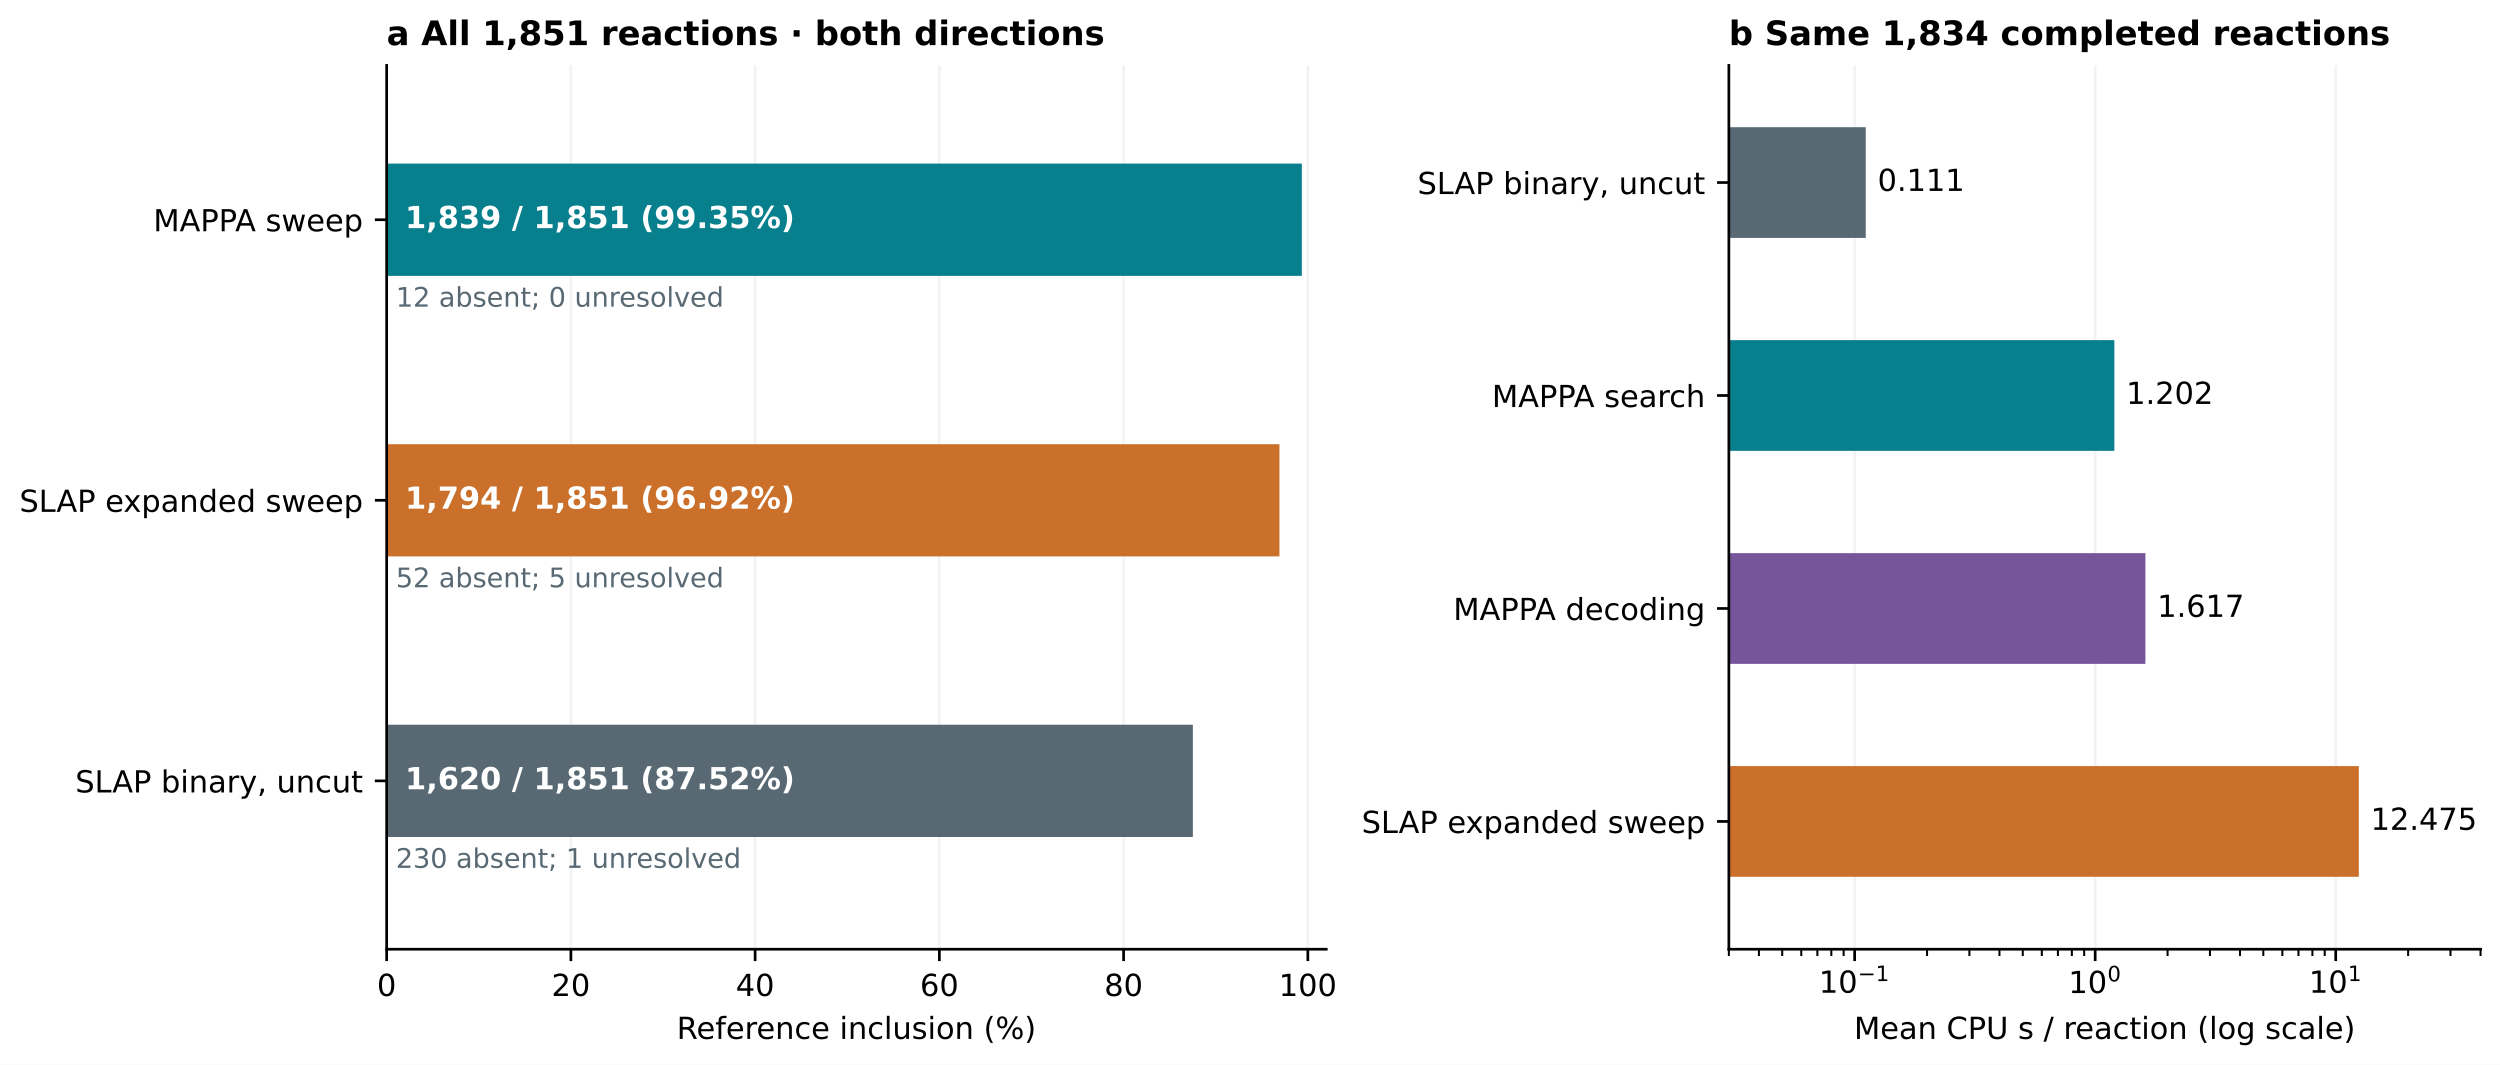
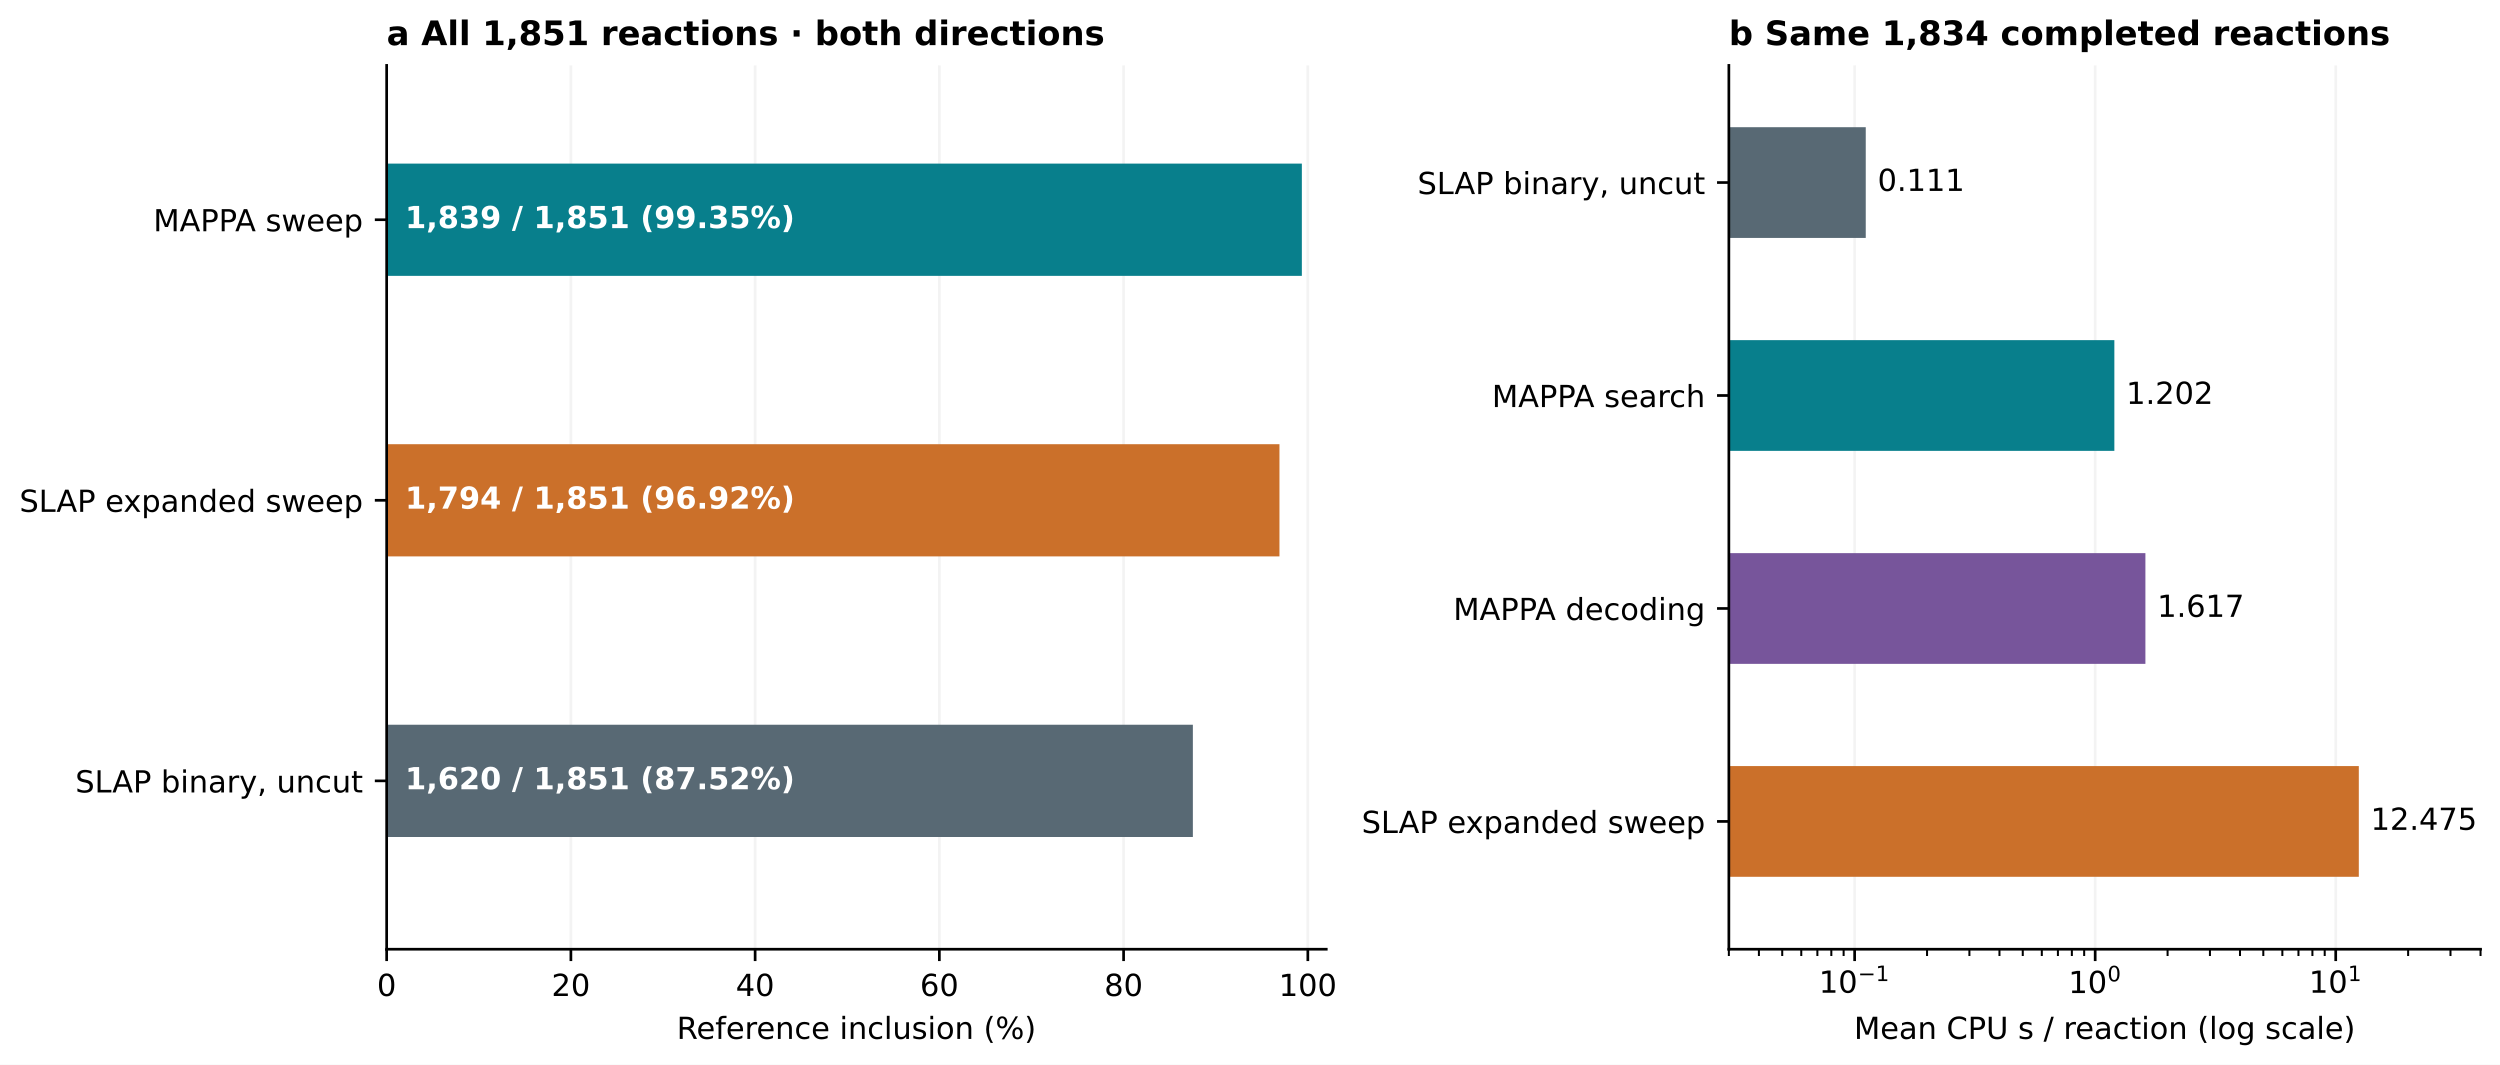
<svg xmlns="http://www.w3.org/2000/svg" xmlns:xlink="http://www.w3.org/1999/xlink" width="739.92pt" height="315.12pt" viewBox="0 0 739.92 315.12" version="1.1">
  <defs>
    <style type="text/css">*{stroke-linejoin: round; stroke-linecap: butt}</style>
  </defs>
  <g id="figure_1">
    <g id="patch_1">
      <path d="M 0 315.12  L 739.92 315.12  L 739.92 0  L 0 0  z " style="fill: #ffffff" />
    </g>
    <g id="axes_1">
      <g id="patch_2">
        <path d="M 114.438 280.939  L 392.529 280.939  L 392.529 19.358  L 114.438 19.358  z " style="fill: #ffffff" />
      </g>
      <g id="matplotlib.axis_1">
        <g id="xtick_1">
          <g id="line2d_1">
-             <path d="M 114.438 280.939  L 114.438 19.358  " clip-path="url(#p19787d6543)" style="fill: none; stroke: #b0b0b0; stroke-opacity: 0.15; stroke-width: 0.8; stroke-linecap: square" />
+             <path d="M 114.438 280.939  L 114.438 19.358  " clip-path="url(#p5a76da10a0)" style="fill: none; stroke: #b0b0b0; stroke-opacity: 0.15; stroke-width: 0.8; stroke-linecap: square" />
          </g>
          <g id="line2d_2">
            <defs>
-               <path id="m08fa1b781f" d="M 0 0  L 0 3.5  " style="stroke: #000000; stroke-width: 0.8" />
+               <path id="mea031b9302" d="M 0 0  L 0 3.5  " style="stroke: #000000; stroke-width: 0.8" />
            </defs>
            <g>
-               <use xlink:href="#m08fa1b781f" x="114.438" y="280.939" style="stroke: #000000; stroke-width: 0.8" />
+               <use xlink:href="#mea031b9302" x="114.438" y="280.939" style="stroke: #000000; stroke-width: 0.8" />
            </g>
          </g>
          <g id="text_1">
            <text style="font-size: 9px; font-family: 'DejaVu Sans'; text-anchor: middle" x="114.438" y="294.777" transform="rotate(-0 114.4375 294.7775)">0</text>
          </g>
        </g>
        <g id="xtick_2">
          <g id="line2d_3">
-             <path d="M 168.965 280.939  L 168.965 19.358  " clip-path="url(#p19787d6543)" style="fill: none; stroke: #b0b0b0; stroke-opacity: 0.15; stroke-width: 0.8; stroke-linecap: square" />
+             <path d="M 168.965 280.939  L 168.965 19.358  " clip-path="url(#p5a76da10a0)" style="fill: none; stroke: #b0b0b0; stroke-opacity: 0.15; stroke-width: 0.8; stroke-linecap: square" />
          </g>
          <g id="line2d_4">
            <g>
-               <use xlink:href="#m08fa1b781f" x="168.965" y="280.939" style="stroke: #000000; stroke-width: 0.8" />
+               <use xlink:href="#mea031b9302" x="168.965" y="280.939" style="stroke: #000000; stroke-width: 0.8" />
            </g>
          </g>
          <g id="text_2">
            <text style="font-size: 9px; font-family: 'DejaVu Sans'; text-anchor: middle" x="168.965" y="294.777" transform="rotate(-0 168.9652 294.7775)">20</text>
          </g>
        </g>
        <g id="xtick_3">
          <g id="line2d_5">
-             <path d="M 223.493 280.939  L 223.493 19.358  " clip-path="url(#p19787d6543)" style="fill: none; stroke: #b0b0b0; stroke-opacity: 0.15; stroke-width: 0.8; stroke-linecap: square" />
+             <path d="M 223.493 280.939  L 223.493 19.358  " clip-path="url(#p5a76da10a0)" style="fill: none; stroke: #b0b0b0; stroke-opacity: 0.15; stroke-width: 0.8; stroke-linecap: square" />
          </g>
          <g id="line2d_6">
            <g>
-               <use xlink:href="#m08fa1b781f" x="223.493" y="280.939" style="stroke: #000000; stroke-width: 0.8" />
+               <use xlink:href="#mea031b9302" x="223.493" y="280.939" style="stroke: #000000; stroke-width: 0.8" />
            </g>
          </g>
          <g id="text_3">
            <text style="font-size: 9px; font-family: 'DejaVu Sans'; text-anchor: middle" x="223.493" y="294.777" transform="rotate(-0 223.4928 294.7775)">40</text>
          </g>
        </g>
        <g id="xtick_4">
          <g id="line2d_7">
-             <path d="M 278.02 280.939  L 278.02 19.358  " clip-path="url(#p19787d6543)" style="fill: none; stroke: #b0b0b0; stroke-opacity: 0.15; stroke-width: 0.8; stroke-linecap: square" />
+             <path d="M 278.02 280.939  L 278.02 19.358  " clip-path="url(#p5a76da10a0)" style="fill: none; stroke: #b0b0b0; stroke-opacity: 0.15; stroke-width: 0.8; stroke-linecap: square" />
          </g>
          <g id="line2d_8">
            <g>
-               <use xlink:href="#m08fa1b781f" x="278.02" y="280.939" style="stroke: #000000; stroke-width: 0.8" />
+               <use xlink:href="#mea031b9302" x="278.02" y="280.939" style="stroke: #000000; stroke-width: 0.8" />
            </g>
          </g>
          <g id="text_4">
            <text style="font-size: 9px; font-family: 'DejaVu Sans'; text-anchor: middle" x="278.02" y="294.777" transform="rotate(-0 278.0205 294.7775)">60</text>
          </g>
        </g>
        <g id="xtick_5">
          <g id="line2d_9">
-             <path d="M 332.548 280.939  L 332.548 19.358  " clip-path="url(#p19787d6543)" style="fill: none; stroke: #b0b0b0; stroke-opacity: 0.15; stroke-width: 0.8; stroke-linecap: square" />
+             <path d="M 332.548 280.939  L 332.548 19.358  " clip-path="url(#p5a76da10a0)" style="fill: none; stroke: #b0b0b0; stroke-opacity: 0.15; stroke-width: 0.8; stroke-linecap: square" />
          </g>
          <g id="line2d_10">
            <g>
-               <use xlink:href="#m08fa1b781f" x="332.548" y="280.939" style="stroke: #000000; stroke-width: 0.8" />
+               <use xlink:href="#mea031b9302" x="332.548" y="280.939" style="stroke: #000000; stroke-width: 0.8" />
            </g>
          </g>
          <g id="text_5">
            <text style="font-size: 9px; font-family: 'DejaVu Sans'; text-anchor: middle" x="332.548" y="294.777" transform="rotate(-0 332.5481 294.7775)">80</text>
          </g>
        </g>
        <g id="xtick_6">
          <g id="line2d_11">
-             <path d="M 387.076 280.939  L 387.076 19.358  " clip-path="url(#p19787d6543)" style="fill: none; stroke: #b0b0b0; stroke-opacity: 0.15; stroke-width: 0.8; stroke-linecap: square" />
+             <path d="M 387.076 280.939  L 387.076 19.358  " clip-path="url(#p5a76da10a0)" style="fill: none; stroke: #b0b0b0; stroke-opacity: 0.15; stroke-width: 0.8; stroke-linecap: square" />
          </g>
          <g id="line2d_12">
            <g>
-               <use xlink:href="#m08fa1b781f" x="387.076" y="280.939" style="stroke: #000000; stroke-width: 0.8" />
+               <use xlink:href="#mea031b9302" x="387.076" y="280.939" style="stroke: #000000; stroke-width: 0.8" />
            </g>
          </g>
          <g id="text_6">
            <text style="font-size: 9px; font-family: 'DejaVu Sans'; text-anchor: middle" x="387.076" y="294.777" transform="rotate(-0 387.0758 294.7775)">100</text>
          </g>
        </g>
        <g id="text_7">
          <text style="font-size: 9px; font-family: 'DejaVu Sans'; text-anchor: middle" x="253.483" y="307.488" transform="rotate(-0 253.483 307.4878)">Reference inclusion (%)</text>
        </g>
      </g>
      <g id="matplotlib.axis_2">
        <g id="ytick_1">
          <g id="line2d_13">
            <defs>
-               <path id="m74e31bf4d3" d="M 0 0  L -3.5 0  " style="stroke: #000000; stroke-width: 0.8" />
+               <path id="ma750a4cfc6" d="M 0 0  L -3.5 0  " style="stroke: #000000; stroke-width: 0.8" />
            </defs>
            <g>
-               <use xlink:href="#m74e31bf4d3" x="114.438" y="65.031" style="stroke: #000000; stroke-width: 0.8" />
+               <use xlink:href="#ma750a4cfc6" x="114.438" y="65.031" style="stroke: #000000; stroke-width: 0.8" />
            </g>
          </g>
          <g id="text_8">
            <text style="font-size: 9px; font-family: 'DejaVu Sans'; text-anchor: end" x="107.438" y="68.451" transform="rotate(-0 107.4375 68.45051)">MAPPA sweep</text>
          </g>
        </g>
        <g id="ytick_2">
          <g id="line2d_14">
            <g>
-               <use xlink:href="#m74e31bf4d3" x="114.438" y="148.073" style="stroke: #000000; stroke-width: 0.8" />
+               <use xlink:href="#ma750a4cfc6" x="114.438" y="148.073" style="stroke: #000000; stroke-width: 0.8" />
            </g>
          </g>
          <g id="text_9">
            <text style="font-size: 9px; font-family: 'DejaVu Sans'; text-anchor: end" x="107.438" y="151.492" transform="rotate(-0 107.4375 151.4919)">SLAP expanded sweep</text>
          </g>
        </g>
        <g id="ytick_3">
          <g id="line2d_15">
            <g>
-               <use xlink:href="#m74e31bf4d3" x="114.438" y="231.114" style="stroke: #000000; stroke-width: 0.8" />
+               <use xlink:href="#ma750a4cfc6" x="114.438" y="231.114" style="stroke: #000000; stroke-width: 0.8" />
            </g>
          </g>
          <g id="text_10">
            <text style="font-size: 9px; font-family: 'DejaVu Sans'; text-anchor: end" x="107.438" y="234.533" transform="rotate(-0 107.4375 234.5333)">SLAP binary, uncut</text>
          </g>
        </g>
      </g>
      <g id="patch_3">
-         <path d="M 114.438 48.423  L 385.308 48.423  L 385.308 81.639  L 114.438 81.639  z " clip-path="url(#p19787d6543)" style="fill: #087f8c" />
+         <path d="M 114.438 48.423  L 385.308 48.423  L 385.308 81.639  L 114.438 81.639  z " clip-path="url(#p5a76da10a0)" style="fill: #087f8c" />
      </g>
      <g id="patch_4">
-         <path d="M 114.438 131.464  L 378.68 131.464  L 378.68 164.681  L 114.438 164.681  z " clip-path="url(#p19787d6543)" style="fill: #cb702a" />
+         <path d="M 114.438 131.464  L 378.68 131.464  L 378.68 164.681  L 114.438 164.681  z " clip-path="url(#p5a76da10a0)" style="fill: #cb702a" />
      </g>
      <g id="patch_5">
-         <path d="M 114.438 214.506  L 353.051 214.506  L 353.051 247.722  L 114.438 247.722  z " clip-path="url(#p19787d6543)" style="fill: #586974" />
+         <path d="M 114.438 214.506  L 353.051 214.506  L 353.051 247.722  L 114.438 247.722  z " clip-path="url(#p5a76da10a0)" style="fill: #586974" />
      </g>
      <g id="patch_6">
        <path d="M 114.438 280.939  L 114.438 19.358  " style="fill: none; stroke: #000000; stroke-width: 0.8; stroke-linejoin: miter; stroke-linecap: square" />
      </g>
      <g id="patch_7">
        <path d="M 114.438 280.939  L 392.529 280.939  " style="fill: none; stroke: #000000; stroke-width: 0.8; stroke-linejoin: miter; stroke-linecap: square" />
      </g>
      <g id="text_11">
        <text style="font-weight: 700; font-size: 9px; font-family: 'DejaVu Sans'; text-anchor: start; fill: #ffffff" x="119.89" y="67.515" transform="rotate(-0 119.8903 67.51465)">1,839 / 1,851  (99.35%)</text>
      </g>
      <g id="text_12">
-         <text style="font-size: 8px; font-family: 'DejaVu Sans'; text-anchor: start; fill: #586974" x="117.164" y="90.774" transform="rotate(-0 117.1639 90.77405)">12 absent; 0 unresolved</text>
+         <text style="font-weight: 700; font-size: 9px; font-family: 'DejaVu Sans'; text-anchor: start; fill: #ffffff" x="119.89" y="150.556" transform="rotate(-0 119.8903 150.5561)">1,794 / 1,851  (96.92%)</text>
      </g>
      <g id="text_13">
-         <text style="font-weight: 700; font-size: 9px; font-family: 'DejaVu Sans'; text-anchor: start; fill: #ffffff" x="119.89" y="150.556" transform="rotate(-0 119.8903 150.5561)">1,794 / 1,851  (96.92%)</text>
+         <text style="font-weight: 700; font-size: 9px; font-family: 'DejaVu Sans'; text-anchor: start; fill: #ffffff" x="119.89" y="233.597" transform="rotate(-0 119.8903 233.5975)">1,620 / 1,851  (87.52%)</text>
      </g>
      <g id="text_14">
-         <text style="font-size: 8px; font-family: 'DejaVu Sans'; text-anchor: start; fill: #586974" x="117.164" y="173.815" transform="rotate(-0 117.1639 173.8155)">52 absent; 5 unresolved</text>
-       </g>
-       <g id="text_15">
-         <text style="font-weight: 700; font-size: 9px; font-family: 'DejaVu Sans'; text-anchor: start; fill: #ffffff" x="119.89" y="233.597" transform="rotate(-0 119.8903 233.5975)">1,620 / 1,851  (87.52%)</text>
-       </g>
-       <g id="text_16">
-         <text style="font-size: 8px; font-family: 'DejaVu Sans'; text-anchor: start; fill: #586974" x="117.164" y="256.857" transform="rotate(-0 117.1639 256.8569)">230 absent; 1 unresolved</text>
-       </g>
-       <g id="text_17">
        <text style="font-weight: 700; font-size: 10px; font-family: 'DejaVu Sans'; text-anchor: start" x="114.438" y="13.358" transform="rotate(-0 114.4375 13.35844)">a  All 1,851 reactions · both directions</text>
      </g>
    </g>
    <g id="axes_2">
      <g id="patch_8">
        <path d="M 511.687 280.939  L 734.16 280.939  L 734.16 19.358  L 511.687 19.358  z " style="fill: #ffffff" />
      </g>
      <g id="matplotlib.axis_3">
        <g id="xtick_7">
          <g id="line2d_16">
-             <path d="M 548.912 280.939  L 548.912 19.358  " clip-path="url(#pdd1413a08d)" style="fill: none; stroke: #b0b0b0; stroke-opacity: 0.15; stroke-width: 0.8; stroke-linecap: square" />
+             <path d="M 548.912 280.939  L 548.912 19.358  " clip-path="url(#pf1fc2d4baa)" style="fill: none; stroke: #b0b0b0; stroke-opacity: 0.15; stroke-width: 0.8; stroke-linecap: square" />
          </g>
          <g id="line2d_17">
            <g>
-               <use xlink:href="#m08fa1b781f" x="548.912" y="280.939" style="stroke: #000000; stroke-width: 0.8" />
-             </g>
-           </g>
-           <g id="text_18">
+               <use xlink:href="#mea031b9302" x="548.912" y="280.939" style="stroke: #000000; stroke-width: 0.8" />
+             </g>
+           </g>
+           <g id="text_15">
            <g transform="translate(538.3368 294.7775)">
              <text>
                <tspan x="0" y="-0.961" style="font-size: 9px; font-family: 'DejaVu Sans'">1</tspan>
                <tspan x="5.726" y="-0.961" style="font-size: 9px; font-family: 'DejaVu Sans'">0</tspan>
                <tspan x="11.538" y="-4.406" style="font-size: 6.3px; font-family: 'DejaVu Sans'">−</tspan>
                <tspan x="16.817" y="-4.406" style="font-size: 6.3px; font-family: 'DejaVu Sans'">1</tspan>
              </text>
            </g>
          </g>
        </g>
        <g id="xtick_8">
          <g id="line2d_18">
-             <path d="M 620.105 280.939  L 620.105 19.358  " clip-path="url(#pdd1413a08d)" style="fill: none; stroke: #b0b0b0; stroke-opacity: 0.15; stroke-width: 0.8; stroke-linecap: square" />
+             <path d="M 620.105 280.939  L 620.105 19.358  " clip-path="url(#pf1fc2d4baa)" style="fill: none; stroke: #b0b0b0; stroke-opacity: 0.15; stroke-width: 0.8; stroke-linecap: square" />
          </g>
          <g id="line2d_19">
            <g>
-               <use xlink:href="#m08fa1b781f" x="620.105" y="280.939" style="stroke: #000000; stroke-width: 0.8" />
-             </g>
-           </g>
-           <g id="text_19">
+               <use xlink:href="#mea031b9302" x="620.105" y="280.939" style="stroke: #000000; stroke-width: 0.8" />
+             </g>
+           </g>
+           <g id="text_16">
            <g transform="translate(612.1845 294.7775)">
              <text>
                <tspan x="0" y="-0.873" style="font-size: 9px; font-family: 'DejaVu Sans'">1</tspan>
                <tspan x="5.726" y="-0.873" style="font-size: 9px; font-family: 'DejaVu Sans'">0</tspan>
                <tspan x="11.538" y="-4.319" style="font-size: 6.3px; font-family: 'DejaVu Sans'">0</tspan>
              </text>
            </g>
          </g>
        </g>
        <g id="xtick_9">
          <g id="line2d_20">
-             <path d="M 691.297 280.939  L 691.297 19.358  " clip-path="url(#pdd1413a08d)" style="fill: none; stroke: #b0b0b0; stroke-opacity: 0.15; stroke-width: 0.8; stroke-linecap: square" />
+             <path d="M 691.297 280.939  L 691.297 19.358  " clip-path="url(#pf1fc2d4baa)" style="fill: none; stroke: #b0b0b0; stroke-opacity: 0.15; stroke-width: 0.8; stroke-linecap: square" />
          </g>
          <g id="line2d_21">
            <g>
-               <use xlink:href="#m08fa1b781f" x="691.297" y="280.939" style="stroke: #000000; stroke-width: 0.8" />
-             </g>
-           </g>
-           <g id="text_20">
+               <use xlink:href="#mea031b9302" x="691.297" y="280.939" style="stroke: #000000; stroke-width: 0.8" />
+             </g>
+           </g>
+           <g id="text_17">
            <g transform="translate(683.3772 294.7775)">
              <text>
                <tspan x="0" y="-0.961" style="font-size: 9px; font-family: 'DejaVu Sans'">1</tspan>
                <tspan x="5.726" y="-0.961" style="font-size: 9px; font-family: 'DejaVu Sans'">0</tspan>
                <tspan x="11.538" y="-4.406" style="font-size: 6.3px; font-family: 'DejaVu Sans'">1</tspan>
              </text>
            </g>
          </g>
        </g>
        <g id="xtick_10">
          <g id="line2d_22">
            <defs>
-               <path id="m4fbf9c3304" d="M 0 0  L 0 2  " style="stroke: #000000; stroke-width: 0.6" />
+               <path id="mfa68a9b936" d="M 0 0  L 0 2  " style="stroke: #000000; stroke-width: 0.6" />
            </defs>
            <g>
-               <use xlink:href="#m4fbf9c3304" x="511.687" y="280.939" style="stroke: #000000; stroke-width: 0.6" />
+               <use xlink:href="#mfa68a9b936" x="511.687" y="280.939" style="stroke: #000000; stroke-width: 0.6" />
            </g>
          </g>
        </g>
        <g id="xtick_11">
          <g id="line2d_23">
            <g>
-               <use xlink:href="#m4fbf9c3304" x="520.581" y="280.939" style="stroke: #000000; stroke-width: 0.6" />
+               <use xlink:href="#mfa68a9b936" x="520.581" y="280.939" style="stroke: #000000; stroke-width: 0.6" />
            </g>
          </g>
        </g>
        <g id="xtick_12">
          <g id="line2d_24">
            <g>
-               <use xlink:href="#m4fbf9c3304" x="527.481" y="280.939" style="stroke: #000000; stroke-width: 0.6" />
+               <use xlink:href="#mfa68a9b936" x="527.481" y="280.939" style="stroke: #000000; stroke-width: 0.6" />
            </g>
          </g>
        </g>
        <g id="xtick_13">
          <g id="line2d_25">
            <g>
-               <use xlink:href="#m4fbf9c3304" x="533.118" y="280.939" style="stroke: #000000; stroke-width: 0.6" />
+               <use xlink:href="#mfa68a9b936" x="533.118" y="280.939" style="stroke: #000000; stroke-width: 0.6" />
            </g>
          </g>
        </g>
        <g id="xtick_14">
          <g id="line2d_26">
            <g>
-               <use xlink:href="#m4fbf9c3304" x="537.884" y="280.939" style="stroke: #000000; stroke-width: 0.6" />
+               <use xlink:href="#mfa68a9b936" x="537.884" y="280.939" style="stroke: #000000; stroke-width: 0.6" />
            </g>
          </g>
        </g>
        <g id="xtick_15">
          <g id="line2d_27">
            <g>
-               <use xlink:href="#m4fbf9c3304" x="542.013" y="280.939" style="stroke: #000000; stroke-width: 0.6" />
+               <use xlink:href="#mfa68a9b936" x="542.013" y="280.939" style="stroke: #000000; stroke-width: 0.6" />
            </g>
          </g>
        </g>
        <g id="xtick_16">
          <g id="line2d_28">
            <g>
-               <use xlink:href="#m4fbf9c3304" x="545.654" y="280.939" style="stroke: #000000; stroke-width: 0.6" />
+               <use xlink:href="#mfa68a9b936" x="545.654" y="280.939" style="stroke: #000000; stroke-width: 0.6" />
            </g>
          </g>
        </g>
        <g id="xtick_17">
          <g id="line2d_29">
            <g>
-               <use xlink:href="#m4fbf9c3304" x="570.343" y="280.939" style="stroke: #000000; stroke-width: 0.6" />
+               <use xlink:href="#mfa68a9b936" x="570.343" y="280.939" style="stroke: #000000; stroke-width: 0.6" />
            </g>
          </g>
        </g>
        <g id="xtick_18">
          <g id="line2d_30">
            <g>
-               <use xlink:href="#m4fbf9c3304" x="582.879" y="280.939" style="stroke: #000000; stroke-width: 0.6" />
+               <use xlink:href="#mfa68a9b936" x="582.879" y="280.939" style="stroke: #000000; stroke-width: 0.6" />
            </g>
          </g>
        </g>
        <g id="xtick_19">
          <g id="line2d_31">
            <g>
-               <use xlink:href="#m4fbf9c3304" x="591.774" y="280.939" style="stroke: #000000; stroke-width: 0.6" />
+               <use xlink:href="#mfa68a9b936" x="591.774" y="280.939" style="stroke: #000000; stroke-width: 0.6" />
            </g>
          </g>
        </g>
        <g id="xtick_20">
          <g id="line2d_32">
            <g>
-               <use xlink:href="#m4fbf9c3304" x="598.673" y="280.939" style="stroke: #000000; stroke-width: 0.6" />
+               <use xlink:href="#mfa68a9b936" x="598.673" y="280.939" style="stroke: #000000; stroke-width: 0.6" />
            </g>
          </g>
        </g>
        <g id="xtick_21">
          <g id="line2d_33">
            <g>
-               <use xlink:href="#m4fbf9c3304" x="604.311" y="280.939" style="stroke: #000000; stroke-width: 0.6" />
+               <use xlink:href="#mfa68a9b936" x="604.311" y="280.939" style="stroke: #000000; stroke-width: 0.6" />
            </g>
          </g>
        </g>
        <g id="xtick_22">
          <g id="line2d_34">
            <g>
-               <use xlink:href="#m4fbf9c3304" x="609.077" y="280.939" style="stroke: #000000; stroke-width: 0.6" />
+               <use xlink:href="#mfa68a9b936" x="609.077" y="280.939" style="stroke: #000000; stroke-width: 0.6" />
            </g>
          </g>
        </g>
        <g id="xtick_23">
          <g id="line2d_35">
            <g>
-               <use xlink:href="#m4fbf9c3304" x="613.205" y="280.939" style="stroke: #000000; stroke-width: 0.6" />
+               <use xlink:href="#mfa68a9b936" x="613.205" y="280.939" style="stroke: #000000; stroke-width: 0.6" />
            </g>
          </g>
        </g>
        <g id="xtick_24">
          <g id="line2d_36">
            <g>
-               <use xlink:href="#m4fbf9c3304" x="616.847" y="280.939" style="stroke: #000000; stroke-width: 0.6" />
+               <use xlink:href="#mfa68a9b936" x="616.847" y="280.939" style="stroke: #000000; stroke-width: 0.6" />
            </g>
          </g>
        </g>
        <g id="xtick_25">
          <g id="line2d_37">
            <g>
-               <use xlink:href="#m4fbf9c3304" x="641.536" y="280.939" style="stroke: #000000; stroke-width: 0.6" />
+               <use xlink:href="#mfa68a9b936" x="641.536" y="280.939" style="stroke: #000000; stroke-width: 0.6" />
            </g>
          </g>
        </g>
        <g id="xtick_26">
          <g id="line2d_38">
            <g>
-               <use xlink:href="#m4fbf9c3304" x="654.072" y="280.939" style="stroke: #000000; stroke-width: 0.6" />
+               <use xlink:href="#mfa68a9b936" x="654.072" y="280.939" style="stroke: #000000; stroke-width: 0.6" />
            </g>
          </g>
        </g>
        <g id="xtick_27">
          <g id="line2d_39">
            <g>
-               <use xlink:href="#m4fbf9c3304" x="662.967" y="280.939" style="stroke: #000000; stroke-width: 0.6" />
+               <use xlink:href="#mfa68a9b936" x="662.967" y="280.939" style="stroke: #000000; stroke-width: 0.6" />
            </g>
          </g>
        </g>
        <g id="xtick_28">
          <g id="line2d_40">
            <g>
-               <use xlink:href="#m4fbf9c3304" x="669.866" y="280.939" style="stroke: #000000; stroke-width: 0.6" />
+               <use xlink:href="#mfa68a9b936" x="669.866" y="280.939" style="stroke: #000000; stroke-width: 0.6" />
            </g>
          </g>
        </g>
        <g id="xtick_29">
          <g id="line2d_41">
            <g>
-               <use xlink:href="#m4fbf9c3304" x="675.503" y="280.939" style="stroke: #000000; stroke-width: 0.6" />
+               <use xlink:href="#mfa68a9b936" x="675.503" y="280.939" style="stroke: #000000; stroke-width: 0.6" />
            </g>
          </g>
        </g>
        <g id="xtick_30">
          <g id="line2d_42">
            <g>
-               <use xlink:href="#m4fbf9c3304" x="680.269" y="280.939" style="stroke: #000000; stroke-width: 0.6" />
+               <use xlink:href="#mfa68a9b936" x="680.269" y="280.939" style="stroke: #000000; stroke-width: 0.6" />
            </g>
          </g>
        </g>
        <g id="xtick_31">
          <g id="line2d_43">
            <g>
-               <use xlink:href="#m4fbf9c3304" x="684.398" y="280.939" style="stroke: #000000; stroke-width: 0.6" />
+               <use xlink:href="#mfa68a9b936" x="684.398" y="280.939" style="stroke: #000000; stroke-width: 0.6" />
            </g>
          </g>
        </g>
        <g id="xtick_32">
          <g id="line2d_44">
            <g>
-               <use xlink:href="#m4fbf9c3304" x="688.04" y="280.939" style="stroke: #000000; stroke-width: 0.6" />
+               <use xlink:href="#mfa68a9b936" x="688.04" y="280.939" style="stroke: #000000; stroke-width: 0.6" />
            </g>
          </g>
        </g>
        <g id="xtick_33">
          <g id="line2d_45">
            <g>
-               <use xlink:href="#m4fbf9c3304" x="712.728" y="280.939" style="stroke: #000000; stroke-width: 0.6" />
+               <use xlink:href="#mfa68a9b936" x="712.728" y="280.939" style="stroke: #000000; stroke-width: 0.6" />
            </g>
          </g>
        </g>
        <g id="xtick_34">
          <g id="line2d_46">
            <g>
-               <use xlink:href="#m4fbf9c3304" x="725.265" y="280.939" style="stroke: #000000; stroke-width: 0.6" />
+               <use xlink:href="#mfa68a9b936" x="725.265" y="280.939" style="stroke: #000000; stroke-width: 0.6" />
            </g>
          </g>
        </g>
        <g id="xtick_35">
          <g id="line2d_47">
            <g>
-               <use xlink:href="#m4fbf9c3304" x="734.16" y="280.939" style="stroke: #000000; stroke-width: 0.6" />
-             </g>
-           </g>
-         </g>
-         <g id="text_21">
+               <use xlink:href="#mfa68a9b936" x="734.16" y="280.939" style="stroke: #000000; stroke-width: 0.6" />
+             </g>
+           </g>
+         </g>
+         <g id="text_18">
          <text style="font-size: 9px; font-family: 'DejaVu Sans'; text-anchor: middle" x="622.923" y="307.488" transform="rotate(-0 622.9231 307.4878)">Mean CPU s / reaction (log scale)</text>
        </g>
      </g>
      <g id="matplotlib.axis_4">
        <g id="ytick_4">
          <g id="line2d_48">
            <g>
-               <use xlink:href="#m74e31bf4d3" x="511.687" y="54.026" style="stroke: #000000; stroke-width: 0.8" />
-             </g>
-           </g>
-           <g id="text_22">
+               <use xlink:href="#ma750a4cfc6" x="511.687" y="54.026" style="stroke: #000000; stroke-width: 0.8" />
+             </g>
+           </g>
+           <g id="text_19">
            <text style="font-size: 9px; font-family: 'DejaVu Sans'; text-anchor: end" x="504.687" y="57.445" transform="rotate(-0 504.6867 57.44502)">SLAP binary, uncut</text>
          </g>
        </g>
        <g id="ytick_5">
          <g id="line2d_49">
            <g>
-               <use xlink:href="#m74e31bf4d3" x="511.687" y="117.057" style="stroke: #000000; stroke-width: 0.8" />
-             </g>
-           </g>
-           <g id="text_23">
+               <use xlink:href="#ma750a4cfc6" x="511.687" y="117.057" style="stroke: #000000; stroke-width: 0.8" />
+             </g>
+           </g>
+           <g id="text_20">
            <text style="font-size: 9px; font-family: 'DejaVu Sans'; text-anchor: end" x="504.687" y="120.476" transform="rotate(-0 504.6867 120.4765)">MAPPA search</text>
          </g>
        </g>
        <g id="ytick_6">
          <g id="line2d_50">
            <g>
-               <use xlink:href="#m74e31bf4d3" x="511.687" y="180.089" style="stroke: #000000; stroke-width: 0.8" />
-             </g>
-           </g>
-           <g id="text_24">
+               <use xlink:href="#ma750a4cfc6" x="511.687" y="180.089" style="stroke: #000000; stroke-width: 0.8" />
+             </g>
+           </g>
+           <g id="text_21">
            <text style="font-size: 9px; font-family: 'DejaVu Sans'; text-anchor: end" x="504.687" y="183.508" transform="rotate(-0 504.6867 183.5079)">MAPPA decoding</text>
          </g>
        </g>
        <g id="ytick_7">
          <g id="line2d_51">
            <g>
-               <use xlink:href="#m74e31bf4d3" x="511.687" y="243.12" style="stroke: #000000; stroke-width: 0.8" />
-             </g>
-           </g>
-           <g id="text_25">
+               <use xlink:href="#ma750a4cfc6" x="511.687" y="243.12" style="stroke: #000000; stroke-width: 0.8" />
+             </g>
+           </g>
+           <g id="text_22">
            <text style="font-size: 9px; font-family: 'DejaVu Sans'; text-anchor: end" x="504.687" y="246.539" transform="rotate(-0 504.6867 246.5393)">SLAP expanded sweep</text>
          </g>
        </g>
      </g>
      <g id="patch_9">
-         <path d="M -70572.598 37.638  L 552.203 37.638  L 552.203 70.414  L -70572.598 70.414  z " clip-path="url(#pdd1413a08d)" style="fill: #586974" />
+         <path d="M -70572.598 37.638  L 552.203 37.638  L 552.203 70.414  L -70572.598 70.414  z " clip-path="url(#pf1fc2d4baa)" style="fill: #586974" />
      </g>
      <g id="patch_10">
-         <path d="M -70572.598 100.669  L 625.781 100.669  L 625.781 133.445  L -70572.598 133.445  z " clip-path="url(#pdd1413a08d)" style="fill: #087f8c" />
+         <path d="M -70572.598 100.669  L 625.781 100.669  L 625.781 133.445  L -70572.598 133.445  z " clip-path="url(#pf1fc2d4baa)" style="fill: #087f8c" />
      </g>
      <g id="patch_11">
-         <path d="M -70572.598 163.7  L 634.972 163.7  L 634.972 196.477  L -70572.598 196.477  z " clip-path="url(#pdd1413a08d)" style="fill: #77559b" />
+         <path d="M -70572.598 163.7  L 634.972 163.7  L 634.972 196.477  L -70572.598 196.477  z " clip-path="url(#pf1fc2d4baa)" style="fill: #77559b" />
      </g>
      <g id="patch_12">
-         <path d="M -70572.598 226.732  L 698.134 226.732  L 698.134 259.508  L -70572.598 259.508  z " clip-path="url(#pdd1413a08d)" style="fill: #cb702a" />
+         <path d="M -70572.598 226.732  L 698.134 226.732  L 698.134 259.508  L -70572.598 259.508  z " clip-path="url(#pf1fc2d4baa)" style="fill: #cb702a" />
      </g>
      <g id="patch_13">
        <path d="M 511.687 280.939  L 511.687 19.358  " style="fill: none; stroke: #000000; stroke-width: 0.8; stroke-linejoin: miter; stroke-linecap: square" />
      </g>
      <g id="patch_14">
        <path d="M 511.687 280.939  L 734.16 280.939  " style="fill: none; stroke: #000000; stroke-width: 0.8; stroke-linejoin: miter; stroke-linecap: square" />
      </g>
+       <g id="text_23">
+         <text style="font-size: 9px; font-family: 'DejaVu Sans'; text-anchor: start" x="555.707" y="56.509" transform="rotate(-0 555.7071 56.50917)">0.111</text>
+       </g>
+       <g id="text_24">
+         <text style="font-size: 9px; font-family: 'DejaVu Sans'; text-anchor: start" x="629.284" y="119.541" transform="rotate(-0 629.2845 119.5406)">1.202</text>
+       </g>
+       <g id="text_25">
+         <text style="font-size: 9px; font-family: 'DejaVu Sans'; text-anchor: start" x="638.476" y="182.572" transform="rotate(-0 638.4759 182.572)">1.617</text>
+       </g>
      <g id="text_26">
-         <text style="font-size: 9px; font-family: 'DejaVu Sans'; text-anchor: start" x="555.707" y="56.509" transform="rotate(-0 555.7071 56.50917)">0.111</text>
+         <text style="font-size: 9px; font-family: 'DejaVu Sans'; text-anchor: start" x="701.638" y="245.603" transform="rotate(-0 701.6381 245.6035)">12.475</text>
      </g>
      <g id="text_27">
-         <text style="font-size: 9px; font-family: 'DejaVu Sans'; text-anchor: start" x="629.284" y="119.541" transform="rotate(-0 629.2845 119.5406)">1.202</text>
-       </g>
-       <g id="text_28">
-         <text style="font-size: 9px; font-family: 'DejaVu Sans'; text-anchor: start" x="638.476" y="182.572" transform="rotate(-0 638.4759 182.572)">1.617</text>
-       </g>
-       <g id="text_29">
-         <text style="font-size: 9px; font-family: 'DejaVu Sans'; text-anchor: start" x="701.638" y="245.603" transform="rotate(-0 701.6381 245.6035)">12.475</text>
-       </g>
-       <g id="text_30">
        <text style="font-weight: 700; font-size: 10px; font-family: 'DejaVu Sans'; text-anchor: start" x="511.687" y="13.358" transform="rotate(-0 511.6867 13.35844)">b  Same 1,834 completed reactions</text>
      </g>
    </g>
  </g>
  <defs>
-     <clipPath id="p19787d6543">
+     <clipPath id="p5a76da10a0">
      <rect x="114.438" y="19.358" width="278.091" height="261.58" />
    </clipPath>
-     <clipPath id="pdd1413a08d">
+     <clipPath id="pf1fc2d4baa">
      <rect x="511.687" y="19.358" width="222.473" height="261.58" />
    </clipPath>
  </defs>
</svg>
